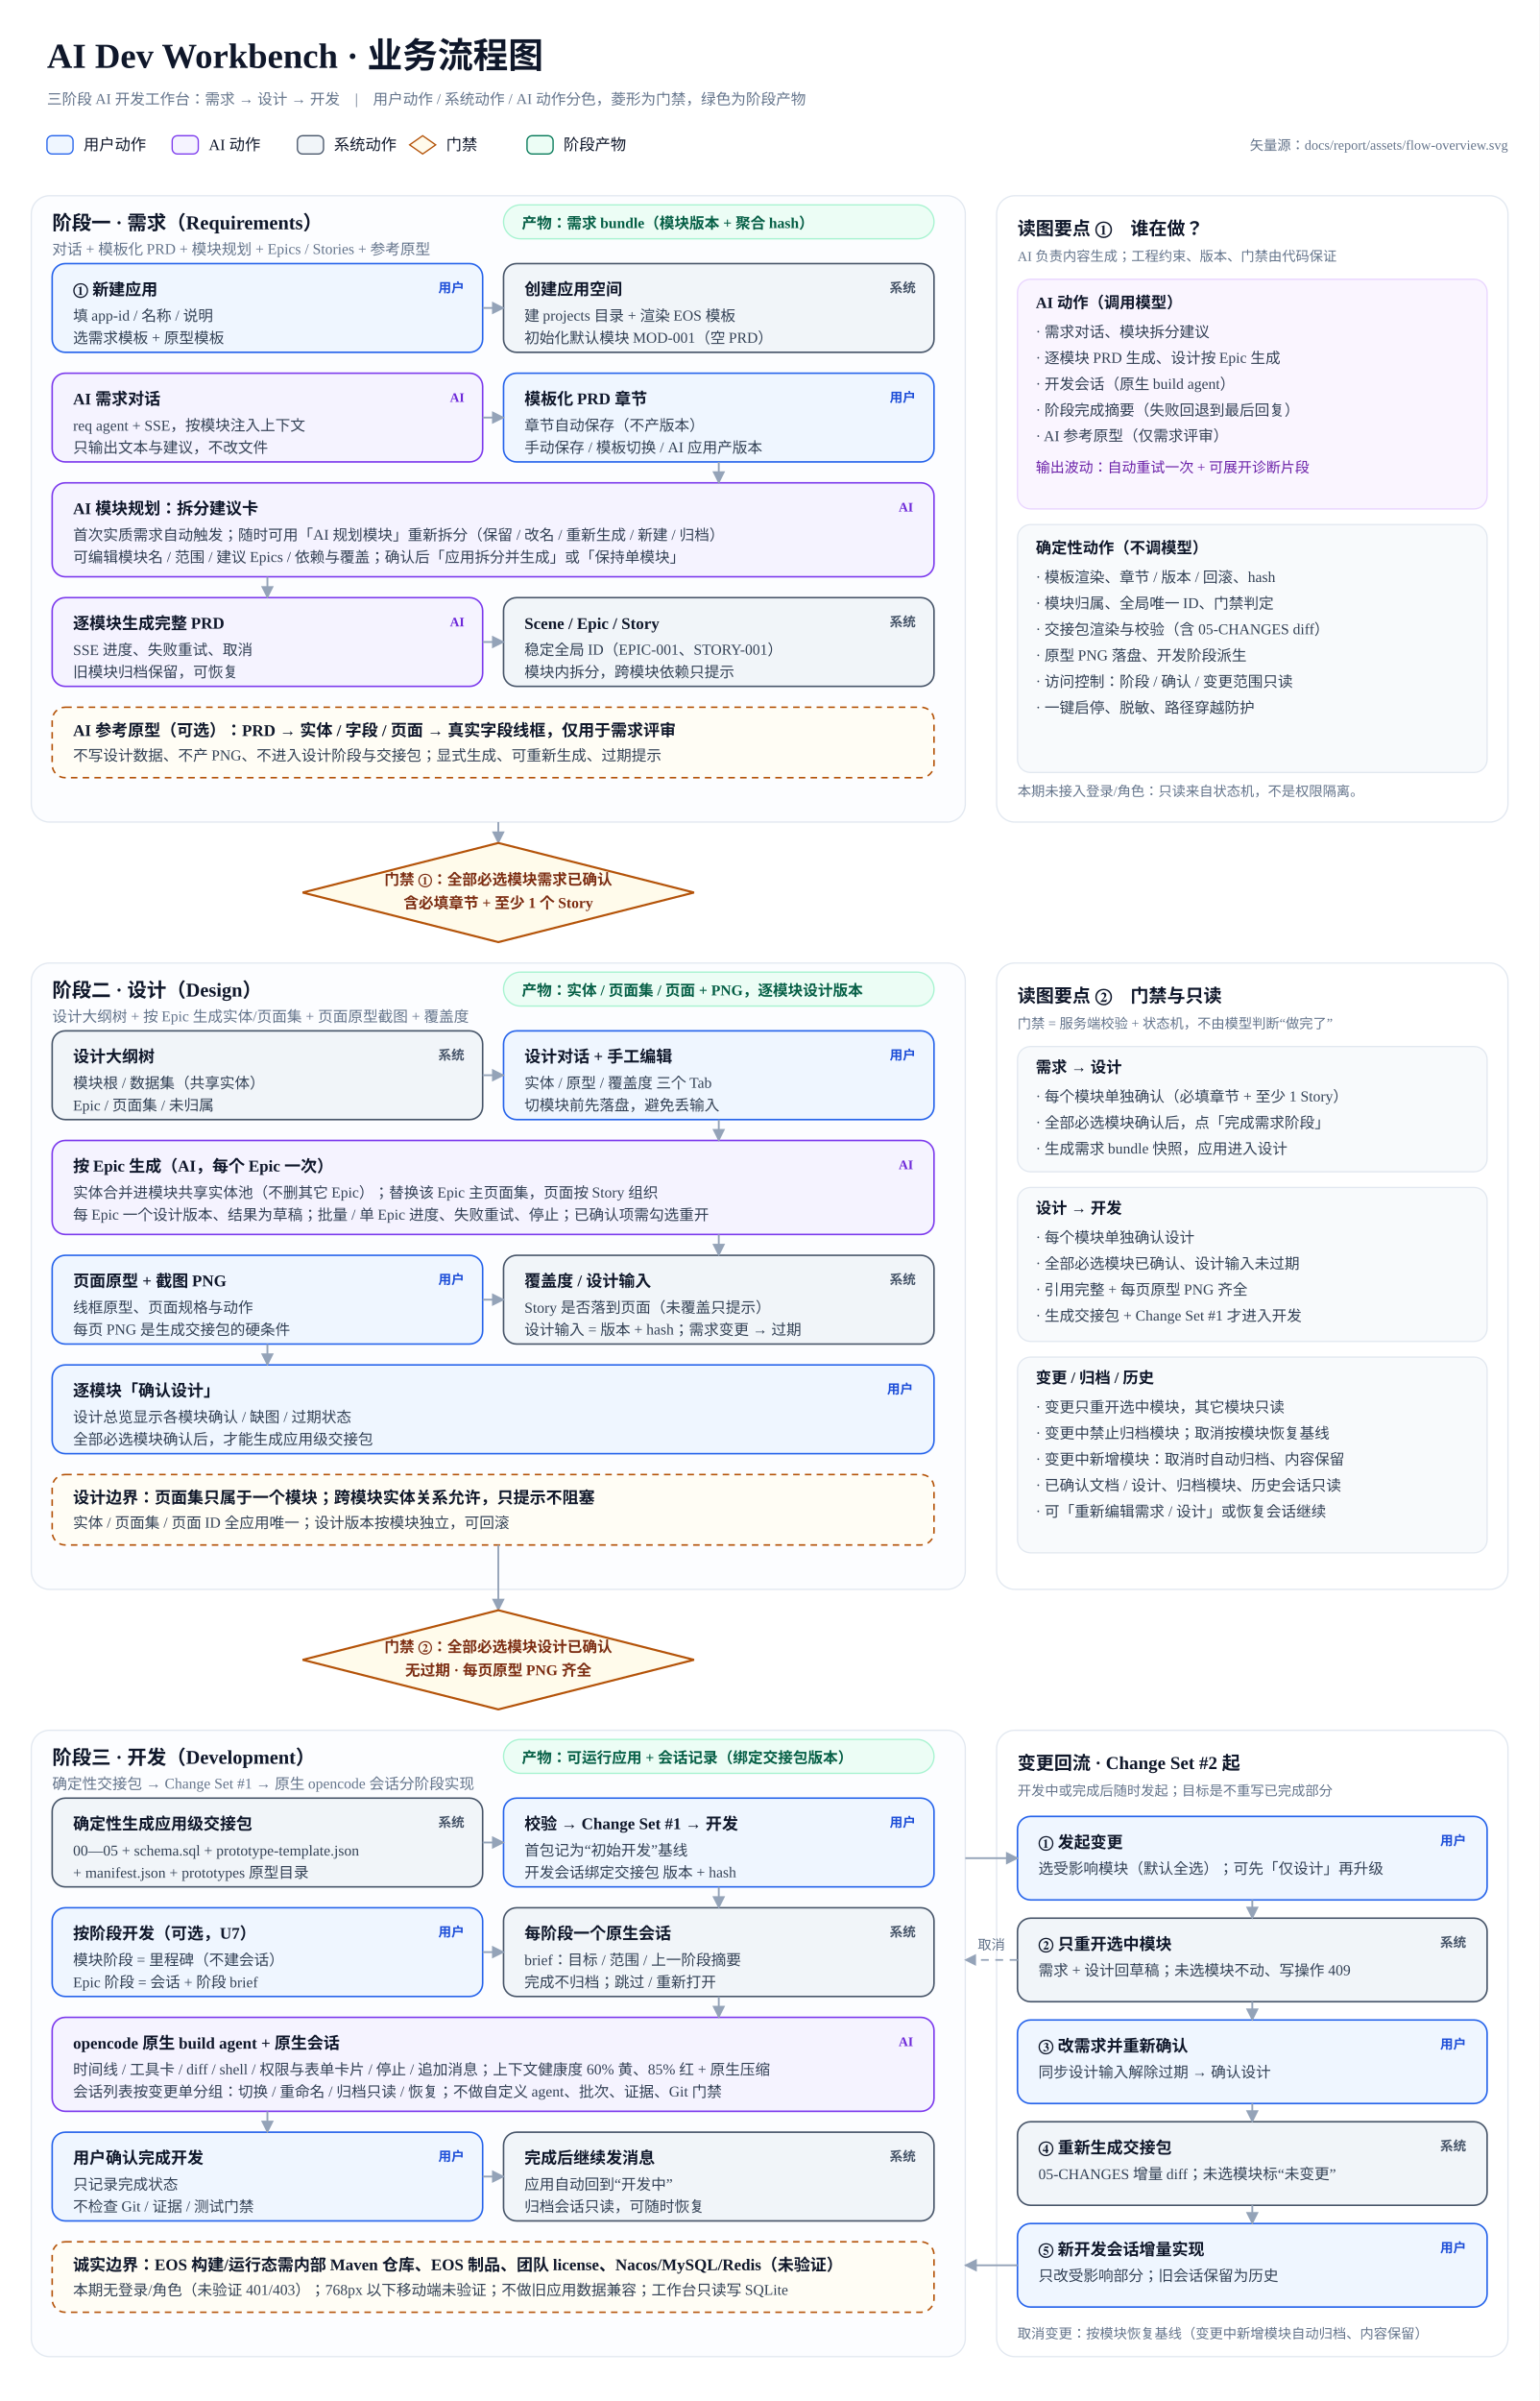
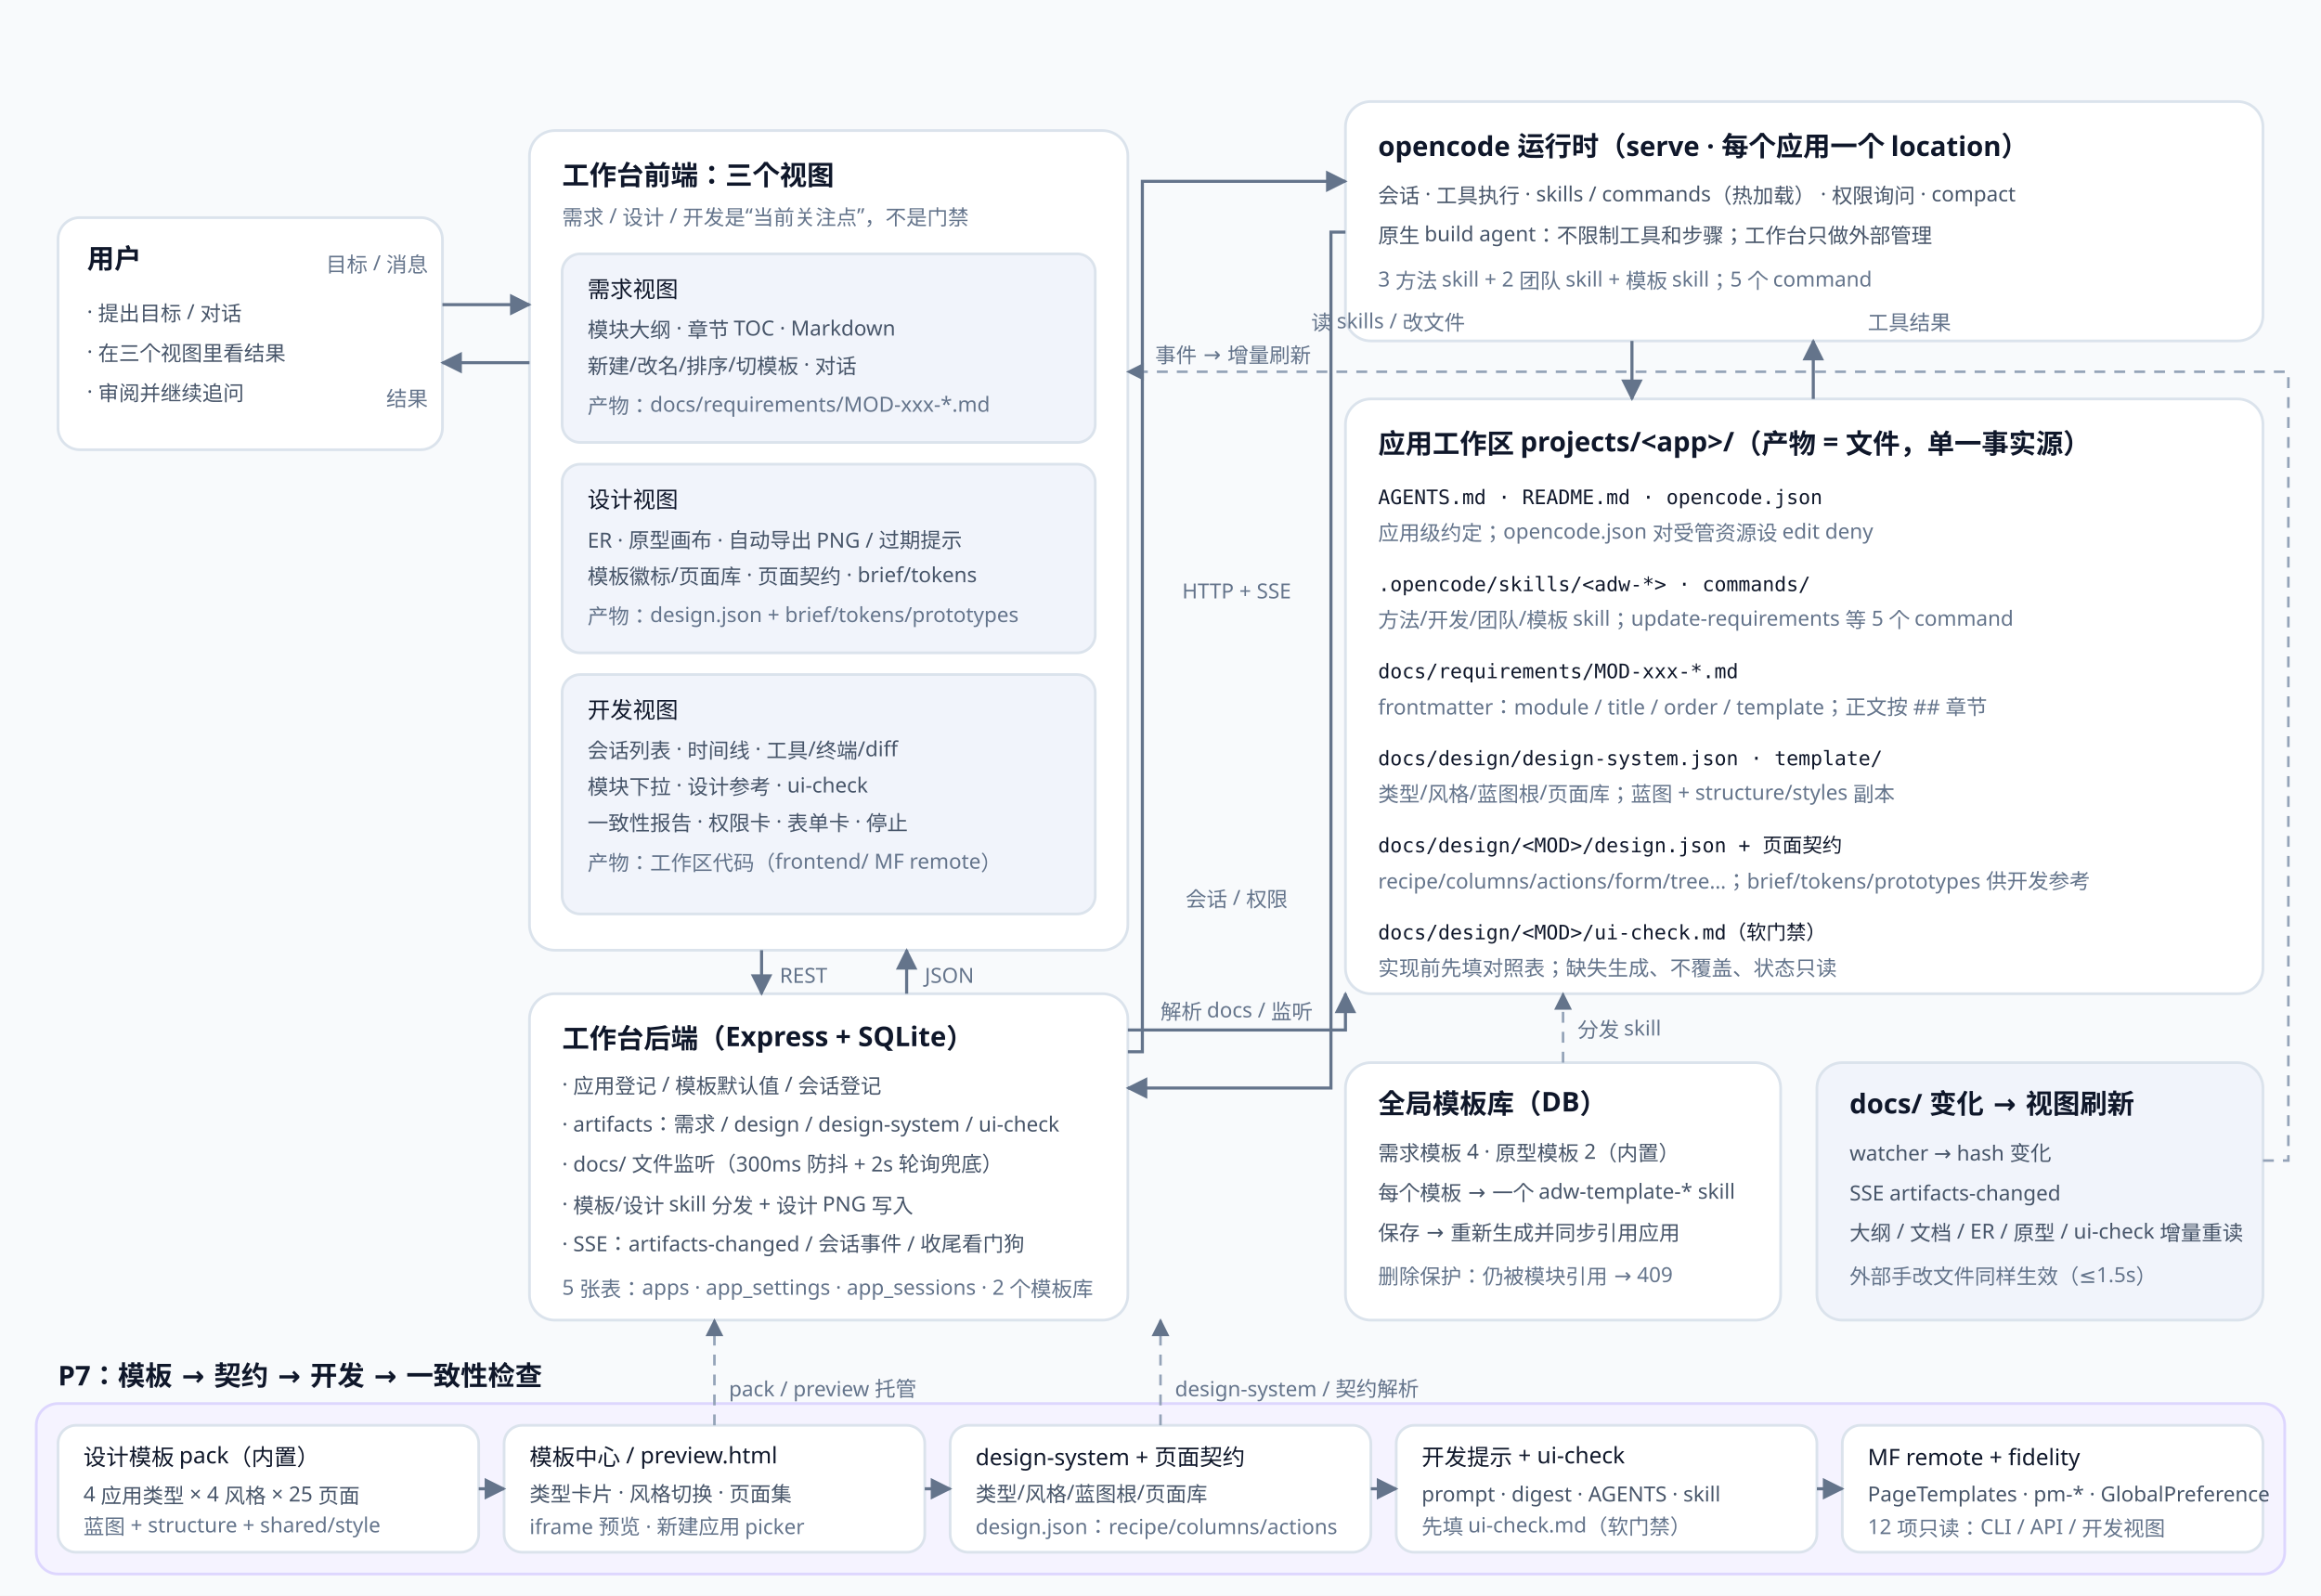
- <svg xmlns="http://www.w3.org/2000/svg" viewBox="0 0 1180 1840" width="1180" height="1840" role="img" aria-labelledby="flowTitle flowDesc">
+ <svg xmlns="http://www.w3.org/2000/svg" width="1280" height="880" viewBox="0 0 1280 880" role="img" aria-label="Agent-First 工作台架构与数据流（P7）">
  <defs>
    <marker id="arrow" viewBox="0 0 10 10" refX="9" refY="5" markerWidth="7" markerHeight="7" orient="auto-start-reverse">
-       <path d="M0,0 L10,5 L0,10 z" fill="#94a3b8" />
+       <path d="M 0 0 L 10 5 L 0 10 z" fill="#64748b" />
    </marker>
-     <marker id="arrow-start" viewBox="0 0 10 10" refX="1" refY="5" markerWidth="7" markerHeight="7" orient="auto-start-reverse">
-       <path d="M10,0 L0,5 L10,10 z" fill="#94a3b8" />
-     </marker>
+     <style>
+       .bg { fill:#f8fafc; }
+       .card { fill:#ffffff; stroke:#dbe3ec; stroke-width:1.5; }
+       .card-soft { fill:#f1f4fb; stroke:#dbe3ec; stroke-width:1.5; }
+       .p7 { fill:#f5f3ff; stroke:#ddd6fe; stroke-width:1.5; }
+       .ink { fill:#0f172a; }
+       .muted { fill:#475569; }
+       .faint { fill:#64748b; }
+       .accent { fill:#5b5bd6; }
+       .teal { fill:#0f766e; }
+       .amber { fill:#b45309; }
+       .title { font-family:'Microsoft YaHei','Segoe UI',sans-serif; font-size:15px; font-weight:700; }
+       .label { font-family:'Microsoft YaHei','Segoe UI',sans-serif; font-size:12.5px; }
+       .small { font-family:'Microsoft YaHei','Segoe UI',sans-serif; font-size:11.5px; }
+       .mono { font-family:'Cascadia Code',Consolas,monospace; font-size:11px; }
+       .line { stroke:#64748b; stroke-width:1.7; fill:none; }
+       .dash { stroke:#94a3b8; stroke-width:1.4; stroke-dasharray:6 5; fill:none; }
+       .chip { fill:#eef2ff; stroke:#c7d2fe; }
+     </style>
  </defs>
-   <style>
-     .bg { fill: #ffffff; }
-     .band { fill: #fcfdff; stroke: #e2e8f0; stroke-width: 1; }
-     .panel { fill: #ffffff; stroke: #e2e8f0; stroke-width: 1; }
-     .band-title { font-size: 15px; font-weight: 700; fill: #0f172a; }
-     .band-sub { font-size: 11.5px; fill: #64748b; }
-     .pill { fill: #ecfdf5; stroke: #a7f3d0; stroke-width: 1; }
-     .pill-text { font-size: 11.5px; font-weight: 600; fill: #065f46; }
-     .node { stroke-width: 1.2; }
-     .node-user { fill: #eff6ff; stroke: #2563eb; }
-     .node-ai { fill: #f5f3ff; stroke: #7c3aed; }
-     .node-sys { fill: #f1f5f9; stroke: #475569; }
-     .node-out { fill: #ecfdf5; stroke: #047857; }
-     .node-dash { fill: #fffdf5; stroke: #b45309; stroke-dasharray: 5 4; }
-     .nt { font-size: 12.5px; font-weight: 700; fill: #0f172a; }
-     .nb { font-size: 11.5px; fill: #334155; }
-     .nb-small { font-size: 10.5px; fill: #475569; }
-     .tag { font-size: 10px; font-weight: 700; }
-     .tag-user { fill: #1d4ed8; }
-     .tag-ai { fill: #6d28d9; }
-     .tag-sys { fill: #475569; }
-     .gate { fill: #fffbeb; stroke: #b45309; stroke-width: 1.6; }
-     .gate-text { font-size: 11.5px; font-weight: 700; fill: #7c2d12; }
-     .edge { fill: none; stroke: #94a3b8; stroke-width: 1.4; }
-     .edge-dash { fill: none; stroke: #94a3b8; stroke-width: 1.3; stroke-dasharray: 6 5; }
-     .block { fill: #f8fafc; stroke: #e2e8f0; stroke-width: 1; }
-     .block-ai { fill: #faf5ff; stroke: #e9d5ff; stroke-width: 1; }
-     .block-title { font-size: 12px; font-weight: 700; fill: #0f172a; }
-     .li { font-size: 11.5px; fill: #334155; }
-     .li-ai { font-size: 11px; fill: #6b21a8; }
-     .hint { font-size: 10.5px; fill: #64748b; }
-     .legend-text { font-size: 12px; fill: #0f172a; }
-   </style>
-   <rect class="bg" x="0" y="0" width="1180" height="1840" />
-   <text x="36" y="52" font-size="27" font-weight="700" fill="#0f172a">AI Dev Workbench · 业务流程图</text>
-   <text x="36" y="80" class="band-sub" font-size="13">三阶段 AI 开发工作台：需求 → 设计 → 开发　|　用户动作 / 系统动作 / AI 动作分色，菱形为门禁，绿色为阶段产物</text>
-   <g>
-     <rect x="36" y="104" width="20" height="14" rx="4" fill="#eff6ff" stroke="#2563eb" />
-     <text x="64" y="115" class="legend-text">用户动作</text>
-     <rect x="132" y="104" width="20" height="14" rx="4" fill="#f5f3ff" stroke="#7c3aed" />
-     <text x="160" y="115" class="legend-text">AI 动作</text>
-     <rect x="228" y="104" width="20" height="14" rx="4" fill="#f1f5f9" stroke="#475569" />
-     <text x="256" y="115" class="legend-text">系统动作</text>
-     <polygon points="324,104 334,111 324,118 314,111" fill="#fffbeb" stroke="#b45309" />
-     <text x="342" y="115" class="legend-text">门禁</text>
-     <rect x="404" y="104" width="20" height="14" rx="4" fill="#ecfdf5" stroke="#047857" />
-     <text x="432" y="115" class="legend-text">阶段产物</text>
-     <text x="1156" y="115" class="hint" text-anchor="end">矢量源：docs/report/assets/flow-overview.svg</text>
-   </g>
-   <rect class="band" x="24" y="150" width="716" height="480" rx="14" />
-   <text x="40" y="176" class="band-title">阶段一 · 需求（Requirements）</text>
-   <text x="40" y="195" class="band-sub">对话 + 模板化 PRD + 模块规划 + Epics / Stories + 参考原型</text>
-   <rect class="pill" x="386" y="157" width="330" height="26" rx="13" />
-   <text x="400" y="175" class="pill-text">产物：需求 bundle（模块版本 + 聚合 hash）</text>
-   <rect class="node node-user" x="40" y="202" width="330" height="68" rx="10" />
-   <text x="56" y="226" class="nt">① 新建应用</text>
-   <text x="356" y="224" class="tag tag-user" text-anchor="end">用户</text>
-   <text x="56" y="246" class="nb">填 app-id / 名称 / 说明</text>
-   <text x="56" y="263" class="nb">选需求模板 + 原型模板</text>
-   <rect class="node node-sys" x="386" y="202" width="330" height="68" rx="10" />
-   <text x="402" y="226" class="nt">创建应用空间</text>
-   <text x="702" y="224" class="tag tag-sys" text-anchor="end">系统</text>
-   <text x="402" y="246" class="nb">建 projects 目录 + 渲染 EOS 模板</text>
-   <text x="402" y="263" class="nb">初始化默认模块 MOD-001（空 PRD）</text>
-   <line class="edge" x1="370" y1="236" x2="386" y2="236" marker-end="url(#arrow)" />
-   <rect class="node node-ai" x="40" y="286" width="330" height="68" rx="10" />
-   <text x="56" y="310" class="nt">AI 需求对话</text>
-   <text x="356" y="308" class="tag tag-ai" text-anchor="end">AI</text>
-   <text x="56" y="330" class="nb">req agent + SSE，按模块注入上下文</text>
-   <text x="56" y="347" class="nb">只输出文本与建议，不改文件</text>
-   <rect class="node node-user" x="386" y="286" width="330" height="68" rx="10" />
-   <text x="402" y="310" class="nt">模板化 PRD 章节</text>
-   <text x="702" y="308" class="tag tag-user" text-anchor="end">用户</text>
-   <text x="402" y="330" class="nb">章节自动保存（不产版本）</text>
-   <text x="402" y="347" class="nb">手动保存 / 模板切换 / AI 应用产版本</text>
-   <line class="edge" x1="370" y1="320" x2="386" y2="320" marker-end="url(#arrow)" />
-   <rect class="node node-ai" x="40" y="370" width="676" height="72" rx="10" />
-   <text x="56" y="394" class="nt">AI 模块规划：拆分建议卡</text>
-   <text x="700" y="392" class="tag tag-ai" text-anchor="end">AI</text>
-   <text x="56" y="414" class="nb">首次实质需求自动触发；随时可用「AI 规划模块」重新拆分（保留 / 改名 / 重新生成 / 新建 / 归档）</text>
-   <text x="56" y="431" class="nb">可编辑模块名 / 范围 / 建议 Epics / 依赖与覆盖；确认后「应用拆分并生成」或「保持单模块」</text>
-   <rect class="node node-ai" x="40" y="458" width="330" height="68" rx="10" />
-   <text x="56" y="482" class="nt">逐模块生成完整 PRD</text>
-   <text x="356" y="480" class="tag tag-ai" text-anchor="end">AI</text>
-   <text x="56" y="502" class="nb">SSE 进度、失败重试、取消</text>
-   <text x="56" y="519" class="nb">旧模块归档保留，可恢复</text>
-   <rect class="node node-sys" x="386" y="458" width="330" height="68" rx="10" />
-   <text x="402" y="482" class="nt">Scene / Epic / Story</text>
-   <text x="702" y="480" class="tag tag-sys" text-anchor="end">系统</text>
-   <text x="402" y="502" class="nb">稳定全局 ID（EPIC-001、STORY-001）</text>
-   <text x="402" y="519" class="nb">模块内拆分，跨模块依赖只提示</text>
-   <line class="edge" x1="370" y1="492" x2="386" y2="492" marker-end="url(#arrow)" />
-   <rect class="node node-ai node-dash" x="40" y="542" width="676" height="54" rx="10" />
-   <text x="56" y="564" class="nt" font-size="12">AI 参考原型（可选）：PRD → 实体 / 字段 / 页面 → 真实字段线框，仅用于需求评审</text>
-   <text x="56" y="583" class="nb">不写设计数据、不产 PNG、不进入设计阶段与交接包；显式生成、可重新生成、过期提示</text>
-   <line class="edge" x1="551" y1="354" x2="551" y2="370" marker-end="url(#arrow)" />
-   <line class="edge" x1="205" y1="442" x2="205" y2="458" marker-end="url(#arrow)" />
-   <line class="edge" x1="382" y1="630" x2="382" y2="646" marker-end="url(#arrow)" />
-   <polygon class="gate" points="382,646 532,684 382,722 232,684" />
-   <text x="382" y="678" class="gate-text" text-anchor="middle">门禁 ①：全部必选模块需求已确认</text>
-   <text x="382" y="696" class="gate-text" text-anchor="middle">含必填章节 + 至少 1 个 Story</text>
-   <rect class="band" x="24" y="738" width="716" height="480" rx="14" />
-   <text x="40" y="764" class="band-title">阶段二 · 设计（Design）</text>
-   <text x="40" y="783" class="band-sub">设计大纲树 + 按 Epic 生成实体/页面集 + 页面原型截图 + 覆盖度</text>
-   <rect class="pill" x="386" y="745" width="330" height="26" rx="13" />
-   <text x="400" y="763" class="pill-text">产物：实体 / 页面集 / 页面 + PNG，逐模块设计版本</text>
-   <rect class="node node-sys" x="40" y="790" width="330" height="68" rx="10" />
-   <text x="56" y="814" class="nt">设计大纲树</text>
-   <text x="356" y="812" class="tag tag-sys" text-anchor="end">系统</text>
-   <text x="56" y="834" class="nb">模块根 / 数据集（共享实体）</text>
-   <text x="56" y="851" class="nb">Epic / 页面集 / 未归属</text>
-   <rect class="node node-user" x="386" y="790" width="330" height="68" rx="10" />
-   <text x="402" y="814" class="nt">设计对话 + 手工编辑</text>
-   <text x="702" y="812" class="tag tag-user" text-anchor="end">用户</text>
-   <text x="402" y="834" class="nb">实体 / 原型 / 覆盖度 三个 Tab</text>
-   <text x="402" y="851" class="nb">切模块前先落盘，避免丢输入</text>
-   <line class="edge" x1="370" y1="824" x2="386" y2="824" marker-end="url(#arrow)" />
-   <rect class="node node-ai" x="40" y="874" width="676" height="72" rx="10" />
-   <text x="56" y="898" class="nt">按 Epic 生成（AI，每个 Epic 一次）</text>
-   <text x="700" y="896" class="tag tag-ai" text-anchor="end">AI</text>
-   <text x="56" y="918" class="nb">实体合并进模块共享实体池（不删其它 Epic）；替换该 Epic 主页面集，页面按 Story 组织</text>
-   <text x="56" y="935" class="nb">每 Epic 一个设计版本、结果为草稿；批量 / 单 Epic 进度、失败重试、停止；已确认项需勾选重开</text>
-   <line class="edge" x1="551" y1="858" x2="551" y2="874" marker-end="url(#arrow)" />
-   <rect class="node node-user" x="40" y="962" width="330" height="68" rx="10" />
-   <text x="56" y="986" class="nt">页面原型 + 截图 PNG</text>
-   <text x="356" y="984" class="tag tag-user" text-anchor="end">用户</text>
-   <text x="56" y="1006" class="nb">线框原型、页面规格与动作</text>
-   <text x="56" y="1023" class="nb">每页 PNG 是生成交接包的硬条件</text>
-   <rect class="node node-sys" x="386" y="962" width="330" height="68" rx="10" />
-   <text x="402" y="986" class="nt">覆盖度 / 设计输入</text>
-   <text x="702" y="984" class="tag tag-sys" text-anchor="end">系统</text>
-   <text x="402" y="1006" class="nb">Story 是否落到页面（未覆盖只提示）</text>
-   <text x="402" y="1023" class="nb">设计输入 = 版本 + hash；需求变更 → 过期</text>
-   <line class="edge" x1="370" y1="996" x2="386" y2="996" marker-end="url(#arrow)" />
-   <rect class="node node-user" x="40" y="1046" width="676" height="68" rx="10" />
-   <text x="56" y="1070" class="nt">逐模块「确认设计」</text>
-   <text x="700" y="1068" class="tag tag-user" text-anchor="end">用户</text>
-   <text x="56" y="1090" class="nb">设计总览显示各模块确认 / 缺图 / 过期状态</text>
-   <text x="56" y="1107" class="nb">全部必选模块确认后，才能生成应用级交接包</text>
-   <line class="edge" x1="551" y1="946" x2="551" y2="962" marker-end="url(#arrow)" />
-   <line class="edge" x1="205" y1="1030" x2="205" y2="1046" marker-end="url(#arrow)" />
-   <rect class="node node-sys node-dash" x="40" y="1130" width="676" height="54" rx="10" />
-   <text x="56" y="1152" class="nt" font-size="12">设计边界：页面集只属于一个模块；跨模块实体关系允许，只提示不阻塞</text>
-   <text x="56" y="1171" class="nb">实体 / 页面集 / 页面 ID 全应用唯一；设计版本按模块独立，可回滚</text>
-   <line class="edge" x1="382" y1="1184" x2="382" y2="1234" marker-end="url(#arrow)" />
-   <polygon class="gate" points="382,1234 532,1272 382,1310 232,1272" />
-   <text x="382" y="1266" class="gate-text" text-anchor="middle">门禁 ②：全部必选模块设计已确认</text>
-   <text x="382" y="1284" class="gate-text" text-anchor="middle">无过期 · 每页原型 PNG 齐全</text>
-   <rect class="band" x="24" y="1326" width="716" height="480" rx="14" />
-   <text x="40" y="1352" class="band-title">阶段三 · 开发（Development）</text>
-   <text x="40" y="1371" class="band-sub">确定性交接包 → Change Set #1 → 原生 opencode 会话分阶段实现</text>
-   <rect class="pill" x="386" y="1333" width="330" height="26" rx="13" />
-   <text x="400" y="1351" class="pill-text">产物：可运行应用 + 会话记录（绑定交接包版本）</text>
-   <rect class="node node-sys" x="40" y="1378" width="330" height="68" rx="10" />
-   <text x="56" y="1402" class="nt">确定性生成应用级交接包</text>
-   <text x="356" y="1400" class="tag tag-sys" text-anchor="end">系统</text>
-   <text x="56" y="1422" class="nb">00—05 + schema.sql + prototype-template.json</text>
-   <text x="56" y="1439" class="nb">+ manifest.json + prototypes 原型目录</text>
-   <rect class="node node-user" x="386" y="1378" width="330" height="68" rx="10" />
-   <text x="402" y="1402" class="nt">校验 → Change Set #1 → 开发</text>
-   <text x="702" y="1400" class="tag tag-user" text-anchor="end">用户</text>
-   <text x="402" y="1422" class="nb">首包记为“初始开发”基线</text>
-   <text x="402" y="1439" class="nb">开发会话绑定交接包 版本 + hash</text>
-   <line class="edge" x1="370" y1="1412" x2="386" y2="1412" marker-end="url(#arrow)" />
-   <rect class="node node-user" x="40" y="1462" width="330" height="68" rx="10" />
-   <text x="56" y="1486" class="nt">按阶段开发（可选，U7）</text>
-   <text x="356" y="1484" class="tag tag-user" text-anchor="end">用户</text>
-   <text x="56" y="1506" class="nb">模块阶段 = 里程碑（不建会话）</text>
-   <text x="56" y="1523" class="nb">Epic 阶段 = 会话 + 阶段 brief</text>
-   <rect class="node node-sys" x="386" y="1462" width="330" height="68" rx="10" />
-   <text x="402" y="1486" class="nt">每阶段一个原生会话</text>
-   <text x="702" y="1484" class="tag tag-sys" text-anchor="end">系统</text>
-   <text x="402" y="1506" class="nb">brief：目标 / 范围 / 上一阶段摘要</text>
-   <text x="402" y="1523" class="nb">完成不归档；跳过 / 重新打开</text>
-   <line class="edge" x1="370" y1="1496" x2="386" y2="1496" marker-end="url(#arrow)" />
-   <line class="edge" x1="551" y1="1446" x2="551" y2="1462" marker-end="url(#arrow)" />
-   <rect class="node node-ai" x="40" y="1546" width="676" height="72" rx="10" />
-   <text x="56" y="1570" class="nt">opencode 原生 build agent + 原生会话</text>
-   <text x="700" y="1568" class="tag tag-ai" text-anchor="end">AI</text>
-   <text x="56" y="1590" class="nb">时间线 / 工具卡 / diff / shell / 权限与表单卡片 / 停止 / 追加消息；上下文健康度 60% 黄、85% 红 + 原生压缩</text>
-   <text x="56" y="1607" class="nb">会话列表按变更单分组：切换 / 重命名 / 归档只读 / 恢复；不做自定义 agent、批次、证据、Git 门禁</text>
-   <line class="edge" x1="551" y1="1530" x2="551" y2="1546" marker-end="url(#arrow)" />
-   <rect class="node node-user" x="40" y="1634" width="330" height="68" rx="10" />
-   <text x="56" y="1658" class="nt">用户确认完成开发</text>
-   <text x="356" y="1656" class="tag tag-user" text-anchor="end">用户</text>
-   <text x="56" y="1678" class="nb">只记录完成状态</text>
-   <text x="56" y="1695" class="nb">不检查 Git / 证据 / 测试门禁</text>
-   <rect class="node node-sys" x="386" y="1634" width="330" height="68" rx="10" />
-   <text x="402" y="1658" class="nt">完成后继续发消息</text>
-   <text x="702" y="1656" class="tag tag-sys" text-anchor="end">系统</text>
-   <text x="402" y="1678" class="nb">应用自动回到“开发中”</text>
-   <text x="402" y="1695" class="nb">归档会话只读，可随时恢复</text>
-   <line class="edge" x1="370" y1="1668" x2="386" y2="1668" marker-end="url(#arrow)" />
-   <line class="edge" x1="205" y1="1618" x2="205" y2="1634" marker-end="url(#arrow)" />
-   <rect class="node node-dash" x="40" y="1718" width="676" height="54" rx="10" />
-   <text x="56" y="1740" class="nt" font-size="12">诚实边界：EOS 构建/运行态需内部 Maven 仓库、EOS 制品、团队 license、Nacos/MySQL/Redis（未验证）</text>
-   <text x="56" y="1759" class="nb">本期无登录/角色（未验证 401/403）；768px 以下移动端未验证；不做旧应用数据兼容；工作台只读写 SQLite</text>
-   <rect class="panel" x="764" y="150" width="392" height="480" rx="14" />
-   <text x="780" y="180" font-size="14" font-weight="700" fill="#0f172a">读图要点 ①　谁在做？</text>
-   <text x="780" y="200" class="hint">AI 负责内容生成；工程约束、版本、门禁由代码保证</text>
-   <rect class="block-ai" x="780" y="214" width="360" height="176" rx="10" />
-   <text x="794" y="236" class="block-title">AI 动作（调用模型）</text>
-   <text x="794" y="258" class="li">· 需求对话、模块拆分建议</text>
-   <text x="794" y="278" class="li">· 逐模块 PRD 生成、设计按 Epic 生成</text>
-   <text x="794" y="298" class="li">· 开发会话（原生 build agent）</text>
-   <text x="794" y="318" class="li">· 阶段完成摘要（失败回退到最后回复）</text>
-   <text x="794" y="338" class="li">· AI 参考原型（仅需求评审）</text>
-   <text x="794" y="362" class="li-ai">输出波动：自动重试一次 + 可展开诊断片段</text>
-   <rect class="block" x="780" y="402" width="360" height="190" rx="10" />
-   <text x="794" y="424" class="block-title">确定性动作（不调模型）</text>
-   <text x="794" y="446" class="li">· 模板渲染、章节 / 版本 / 回滚、hash</text>
-   <text x="794" y="466" class="li">· 模块归属、全局唯一 ID、门禁判定</text>
-   <text x="794" y="486" class="li">· 交接包渲染与校验（含 05-CHANGES diff）</text>
-   <text x="794" y="506" class="li">· 原型 PNG 落盘、开发阶段派生</text>
-   <text x="794" y="526" class="li">· 访问控制：阶段 / 确认 / 变更范围只读</text>
-   <text x="794" y="546" class="li">· 一键启停、脱敏、路径穿越防护</text>
-   <text x="780" y="610" class="hint">本期未接入登录/角色：只读来自状态机，不是权限隔离。</text>
-   <rect class="panel" x="764" y="738" width="392" height="480" rx="14" />
-   <text x="780" y="768" font-size="14" font-weight="700" fill="#0f172a">读图要点 ②　门禁与只读</text>
-   <text x="780" y="788" class="hint">门禁 = 服务端校验 + 状态机，不由模型判断“做完了”</text>
-   <rect class="block" x="780" y="802" width="360" height="96" rx="10" />
-   <text x="794" y="822" class="block-title">需求 → 设计</text>
-   <text x="794" y="844" class="li">· 每个模块单独确认（必填章节 + 至少 1 Story）</text>
-   <text x="794" y="864" class="li">· 全部必选模块确认后，点「完成需求阶段」</text>
-   <text x="794" y="884" class="li">· 生成需求 bundle 快照，应用进入设计</text>
-   <rect class="block" x="780" y="910" width="360" height="118" rx="10" />
-   <text x="794" y="930" class="block-title">设计 → 开发</text>
-   <text x="794" y="952" class="li">· 每个模块单独确认设计</text>
-   <text x="794" y="972" class="li">· 全部必选模块已确认、设计输入未过期</text>
-   <text x="794" y="992" class="li">· 引用完整 + 每页原型 PNG 齐全</text>
-   <text x="794" y="1012" class="li">· 生成交接包 + Change Set #1 才进入开发</text>
-   <rect class="block" x="780" y="1040" width="360" height="150" rx="10" />
-   <text x="794" y="1060" class="block-title">变更 / 归档 / 历史</text>
-   <text x="794" y="1082" class="li">· 变更只重开选中模块，其它模块只读</text>
-   <text x="794" y="1102" class="li">· 变更中禁止归档模块；取消按模块恢复基线</text>
-   <text x="794" y="1122" class="li">· 变更中新增模块：取消时自动归档、内容保留</text>
-   <text x="794" y="1142" class="li">· 已确认文档 / 设计、归档模块、历史会话只读</text>
-   <text x="794" y="1162" class="li">· 可「重新编辑需求 / 设计」或恢复会话继续</text>
-   <rect class="panel" x="764" y="1326" width="392" height="480" rx="14" />
-   <text x="780" y="1356" font-size="14" font-weight="700" fill="#0f172a">变更回流 · Change Set #2 起</text>
-   <text x="780" y="1376" class="hint">开发中或完成后随时发起；目标是不重写已完成部分</text>
-   <rect class="node node-user" x="780" y="1392" width="360" height="64" rx="10" />
-   <text x="796" y="1416" class="nt">① 发起变更</text>
-   <text x="1124" y="1414" class="tag tag-user" text-anchor="end">用户</text>
-   <text x="796" y="1436" class="nb">选受影响模块（默认全选）；可先「仅设计」再升级</text>
-   <rect class="node node-sys" x="780" y="1470" width="360" height="64" rx="10" />
-   <text x="796" y="1494" class="nt">② 只重开选中模块</text>
-   <text x="1124" y="1492" class="tag tag-sys" text-anchor="end">系统</text>
-   <text x="796" y="1514" class="nb">需求 + 设计回草稿；未选模块不动、写操作 409</text>
-   <rect class="node node-user" x="780" y="1548" width="360" height="64" rx="10" />
-   <text x="796" y="1572" class="nt">③ 改需求并重新确认</text>
-   <text x="1124" y="1570" class="tag tag-user" text-anchor="end">用户</text>
-   <text x="796" y="1592" class="nb">同步设计输入解除过期 → 确认设计</text>
-   <rect class="node node-sys" x="780" y="1626" width="360" height="64" rx="10" />
-   <text x="796" y="1650" class="nt">④ 重新生成交接包</text>
-   <text x="1124" y="1648" class="tag tag-sys" text-anchor="end">系统</text>
-   <text x="796" y="1670" class="nb">05-CHANGES 增量 diff；未选模块标“未变更”</text>
-   <rect class="node node-user" x="780" y="1704" width="360" height="64" rx="10" />
-   <text x="796" y="1728" class="nt">⑤ 新开发会话增量实现</text>
-   <text x="1124" y="1726" class="tag tag-user" text-anchor="end">用户</text>
-   <text x="796" y="1748" class="nb">只改受影响部分；旧会话保留为历史</text>
-   <line class="edge" x1="960" y1="1456" x2="960" y2="1470" marker-end="url(#arrow)" />
-   <line class="edge" x1="960" y1="1534" x2="960" y2="1548" marker-end="url(#arrow)" />
-   <line class="edge" x1="960" y1="1612" x2="960" y2="1626" marker-end="url(#arrow)" />
-   <line class="edge" x1="960" y1="1690" x2="960" y2="1704" marker-end="url(#arrow)" />
-   <line class="edge" x1="740" y1="1424" x2="780" y2="1424" marker-end="url(#arrow)" />
-   <line class="edge" x1="780" y1="1736" x2="740" y2="1736" marker-end="url(#arrow)" />
-   <line class="edge-dash" x1="780" y1="1502" x2="740" y2="1502" marker-end="url(#arrow)" />
-   <text x="760" y="1494" class="hint" text-anchor="middle" font-size="9.5">取消</text>
-   <text x="780" y="1792" class="hint">取消变更：按模块恢复基线（变更中新增模块自动归档、内容保留）</text>
+   <rect class="bg" x="0" y="0" width="1280" height="880" />
+   <rect class="card" x="32" y="120" width="212" height="128" rx="12" />
+   <text class="title ink" x="48" y="148">用户</text>
+   <text class="small muted" x="48" y="176">· 提出目标 / 对话</text>
+   <text class="small muted" x="48" y="198">· 在三个视图里看结果</text>
+   <text class="small muted" x="48" y="220">· 审阅并继续追问</text>
+   <rect class="card" x="292" y="72" width="330" height="452" rx="14" />
+   <text class="title ink" x="310" y="102">工作台前端：三个视图</text>
+   <text class="small faint" x="310" y="124">需求 / 设计 / 开发是“当前关注点”，不是门禁</text>
+   <rect class="card-soft" x="310" y="140" width="294" height="104" rx="10" />
+   <text class="label ink" x="324" y="164">需求视图</text>
+   <text class="small muted" x="324" y="186">模块大纲 · 章节 TOC · Markdown</text>
+   <text class="small muted" x="324" y="206">新建/改名/排序/切模板 · 对话</text>
+   <text class="small faint" x="324" y="228">产物：docs/requirements/MOD-xxx-*.md</text>
+   <rect class="card-soft" x="310" y="256" width="294" height="104" rx="10" />
+   <text class="label ink" x="324" y="280">设计视图</text>
+   <text class="small muted" x="324" y="302">ER · 原型画布 · 自动导出 PNG / 过期提示</text>
+   <text class="small muted" x="324" y="322">模板徽标/页面库 · 页面契约 · brief/tokens</text>
+   <text class="small faint" x="324" y="344">产物：design.json + brief/tokens/prototypes</text>
+   <rect class="card-soft" x="310" y="372" width="294" height="132" rx="10" />
+   <text class="label ink" x="324" y="396">开发视图</text>
+   <text class="small muted" x="324" y="418">会话列表 · 时间线 · 工具/终端/diff</text>
+   <text class="small muted" x="324" y="438">模块下拉 · 设计参考 · ui-check</text>
+   <text class="small muted" x="324" y="458">一致性报告 · 权限卡 · 表单卡 · 停止</text>
+   <text class="small faint" x="324" y="480">产物：工作区代码（frontend/ MF remote）</text>
+   <rect class="card" x="292" y="548" width="330" height="180" rx="14" />
+   <text class="title ink" x="310" y="578">工作台后端（Express + SQLite）</text>
+   <text class="small muted" x="310" y="602">· 应用登记 / 模板默认值 / 会话登记</text>
+   <text class="small muted" x="310" y="624">· artifacts：需求 / design / design-system / ui-check</text>
+   <text class="small muted" x="310" y="646">· docs/ 文件监听（300ms 防抖 + 2s 轮询兜底）</text>
+   <text class="small muted" x="310" y="668">· 模板/设计 skill 分发 + 设计 PNG 写入</text>
+   <text class="small muted" x="310" y="690">· SSE：artifacts-changed / 会话事件 / 收尾看门狗</text>
+   <text class="small faint" x="310" y="714">5 张表：apps · app_settings · app_sessions · 2 个模板库</text>
+   <rect class="card" x="742" y="56" width="506" height="132" rx="14" />
+   <text class="title ink" x="760" y="86">opencode 运行时（serve · 每个应用一个 location）</text>
+   <text class="small muted" x="760" y="112">会话 · 工具执行 · skills / commands（热加载） · 权限询问 · compact</text>
+   <text class="small muted" x="760" y="134">原生 build agent：不限制工具和步骤；工作台只做外部管理</text>
+   <text class="small faint" x="760" y="158">3 方法 skill + 2 团队 skill + 模板 skill；5 个 command</text>
+   <rect class="card" x="742" y="220" width="506" height="328" rx="14" />
+   <text class="title ink" x="760" y="250">应用工作区 projects/&lt;app&gt;/（产物 = 文件，单一事实源）</text>
+   <text class="mono ink" x="760" y="278">AGENTS.md · README.md · opencode.json</text>
+   <text class="small faint" x="760" y="298">应用级约定；opencode.json 对受管资源设 edit deny</text>
+   <text class="mono ink" x="760" y="326">.opencode/skills/&lt;adw-*&gt; · commands/</text>
+   <text class="small faint" x="760" y="346">方法/开发/团队/模板 skill；update-requirements 等 5 个 command</text>
+   <text class="mono ink" x="760" y="374">docs/requirements/MOD-xxx-*.md</text>
+   <text class="small faint" x="760" y="394">frontmatter：module / title / order / template；正文按 ## 章节</text>
+   <text class="mono ink" x="760" y="422">docs/design/design-system.json · template/</text>
+   <text class="small faint" x="760" y="442">类型/风格/蓝图根/页面库；蓝图 + structure/styles 副本</text>
+   <text class="mono ink" x="760" y="470">docs/design/&lt;MOD&gt;/design.json + 页面契约</text>
+   <text class="small faint" x="760" y="490">recipe/columns/actions/form/tree…；brief/tokens/prototypes 供开发参考</text>
+   <text class="mono ink" x="760" y="518">docs/design/&lt;MOD&gt;/ui-check.md（软门禁）</text>
+   <text class="small faint" x="760" y="538">实现前先填对照表；缺失生成、不覆盖、状态只读</text>
+   <rect class="card" x="742" y="586" width="240" height="142" rx="14" />
+   <text class="title ink" x="760" y="614">全局模板库（DB）</text>
+   <text class="small muted" x="760" y="640">需求模板 4 · 原型模板 2（内置）</text>
+   <text class="small muted" x="760" y="662">每个模板 → 一个 adw-template-* skill</text>
+   <text class="small muted" x="760" y="684">保存 → 重新生成并同步引用应用</text>
+   <text class="small faint" x="760" y="708">删除保护：仍被模块引用 → 409</text>
+   <rect class="card-soft" x="1002" y="586" width="246" height="142" rx="14" />
+   <text class="title ink" x="1020" y="614">docs/ 变化 → 视图刷新</text>
+   <text class="small muted" x="1020" y="640">watcher → hash 变化</text>
+   <text class="small muted" x="1020" y="662">SSE artifacts-changed</text>
+   <text class="small muted" x="1020" y="684">大纲 / 文档 / ER / 原型 / ui-check 增量重读</text>
+   <text class="small faint" x="1020" y="708">外部手改文件同样生效（≤1.5s）</text>
+   <text class="title ink" x="32" y="764">P7：模板 → 契约 → 开发 → 一致性检查</text>
+   <rect class="p7" x="20" y="774" width="1240" height="94" rx="12" />
+   <rect class="card" x="32" y="786" width="232" height="70" rx="10" />
+   <text class="label ink" x="46" y="808">设计模板 pack（内置）</text>
+   <text class="small muted" x="46" y="828">4 应用类型 × 4 风格 × 25 页面</text>
+   <text class="small faint" x="46" y="846">蓝图 + structure + shared/style</text>
+   <rect class="card" x="278" y="786" width="232" height="70" rx="10" />
+   <text class="label ink" x="292" y="808">模板中心 / preview.html</text>
+   <text class="small muted" x="292" y="828">类型卡片 · 风格切换 · 页面集</text>
+   <text class="small faint" x="292" y="846">iframe 预览 · 新建应用 picker</text>
+   <rect class="card" x="524" y="786" width="232" height="70" rx="10" />
+   <text class="label ink" x="538" y="808">design-system + 页面契约</text>
+   <text class="small muted" x="538" y="828">类型/风格/蓝图根/页面库</text>
+   <text class="small faint" x="538" y="846">design.json：recipe/columns/actions</text>
+   <rect class="card" x="770" y="786" width="232" height="70" rx="10" />
+   <text class="label ink" x="784" y="808">开发提示 + ui-check</text>
+   <text class="small muted" x="784" y="828">prompt · digest · AGENTS · skill</text>
+   <text class="small faint" x="784" y="846">先填 ui-check.md（软门禁）</text>
+   <rect class="card" x="1016" y="786" width="232" height="70" rx="10" />
+   <text class="label ink" x="1030" y="808">MF remote + fidelity</text>
+   <text class="small muted" x="1030" y="828">PageTemplates · pm-* · GlobalPreference</text>
+   <text class="small faint" x="1030" y="846">12 项只读：CLI / API / 开发视图</text>
+   <path class="line" d="M 264 821 L 278 821" marker-end="url(#arrow)" />
+   <path class="line" d="M 510 821 L 524 821" marker-end="url(#arrow)" />
+   <path class="line" d="M 756 821 L 770 821" marker-end="url(#arrow)" />
+   <path class="line" d="M 1002 821 L 1016 821" marker-end="url(#arrow)" />
+   <path class="line" d="M 244 168 L 292 168" marker-end="url(#arrow)" />
+   <path class="line" d="M 292 200 L 244 200" marker-end="url(#arrow)" />
+   <text class="small faint" x="236" y="150" text-anchor="end">目标 / 消息</text>
+   <text class="small faint" x="236" y="224" text-anchor="end">结果</text>
+   <path class="line" d="M 420 524 L 420 548" marker-end="url(#arrow)" />
+   <path class="line" d="M 500 548 L 500 524" marker-end="url(#arrow)" />
+   <text class="small faint" x="430" y="542">REST</text>
+   <text class="small faint" x="510" y="542">JSON</text>
+   <path class="line" d="M 622 580 L 630 580 L 630 100 L 742 100" marker-end="url(#arrow)" />
+   <path class="line" d="M 742 128 L 734 128 L 734 600 L 622 600" marker-end="url(#arrow)" />
+   <text class="small faint" x="682" y="330" text-anchor="middle">HTTP + SSE</text>
+   <text class="small faint" x="682" y="500" text-anchor="middle">会话 / 权限</text>
+   <path class="line" d="M 900 188 L 900 220" marker-end="url(#arrow)" />
+   <path class="line" d="M 1000 220 L 1000 188" marker-end="url(#arrow)" />
+   <text class="small faint" x="808" y="182" text-anchor="end">读 skills / 改文件</text>
+   <text class="small faint" x="1030" y="182">工具结果</text>
+   <path class="line" d="M 622 568 L 742 568 L 742 548" marker-end="url(#arrow)" />
+   <text class="small faint" x="640" y="562">解析 docs / 监听</text>
+   <path class="dash" d="M 862 586 L 862 548" marker-end="url(#arrow)" />
+   <text class="small faint" x="870" y="572">分发 skill</text>
+   <path class="dash" d="M 1248 640 L 1262 640 L 1262 205 L 622 205" marker-end="url(#arrow)" />
+   <text class="small faint" x="680" y="200" text-anchor="middle">事件 → 增量刷新</text>
+   <path class="dash" d="M 394 786 L 394 728" marker-end="url(#arrow)" />
+   <text class="small faint" x="402" y="770">pack / preview 托管</text>
+   <path class="dash" d="M 640 786 L 640 728" marker-end="url(#arrow)" />
+   <text class="small faint" x="648" y="770">design-system / 契约解析</text>
</svg>
